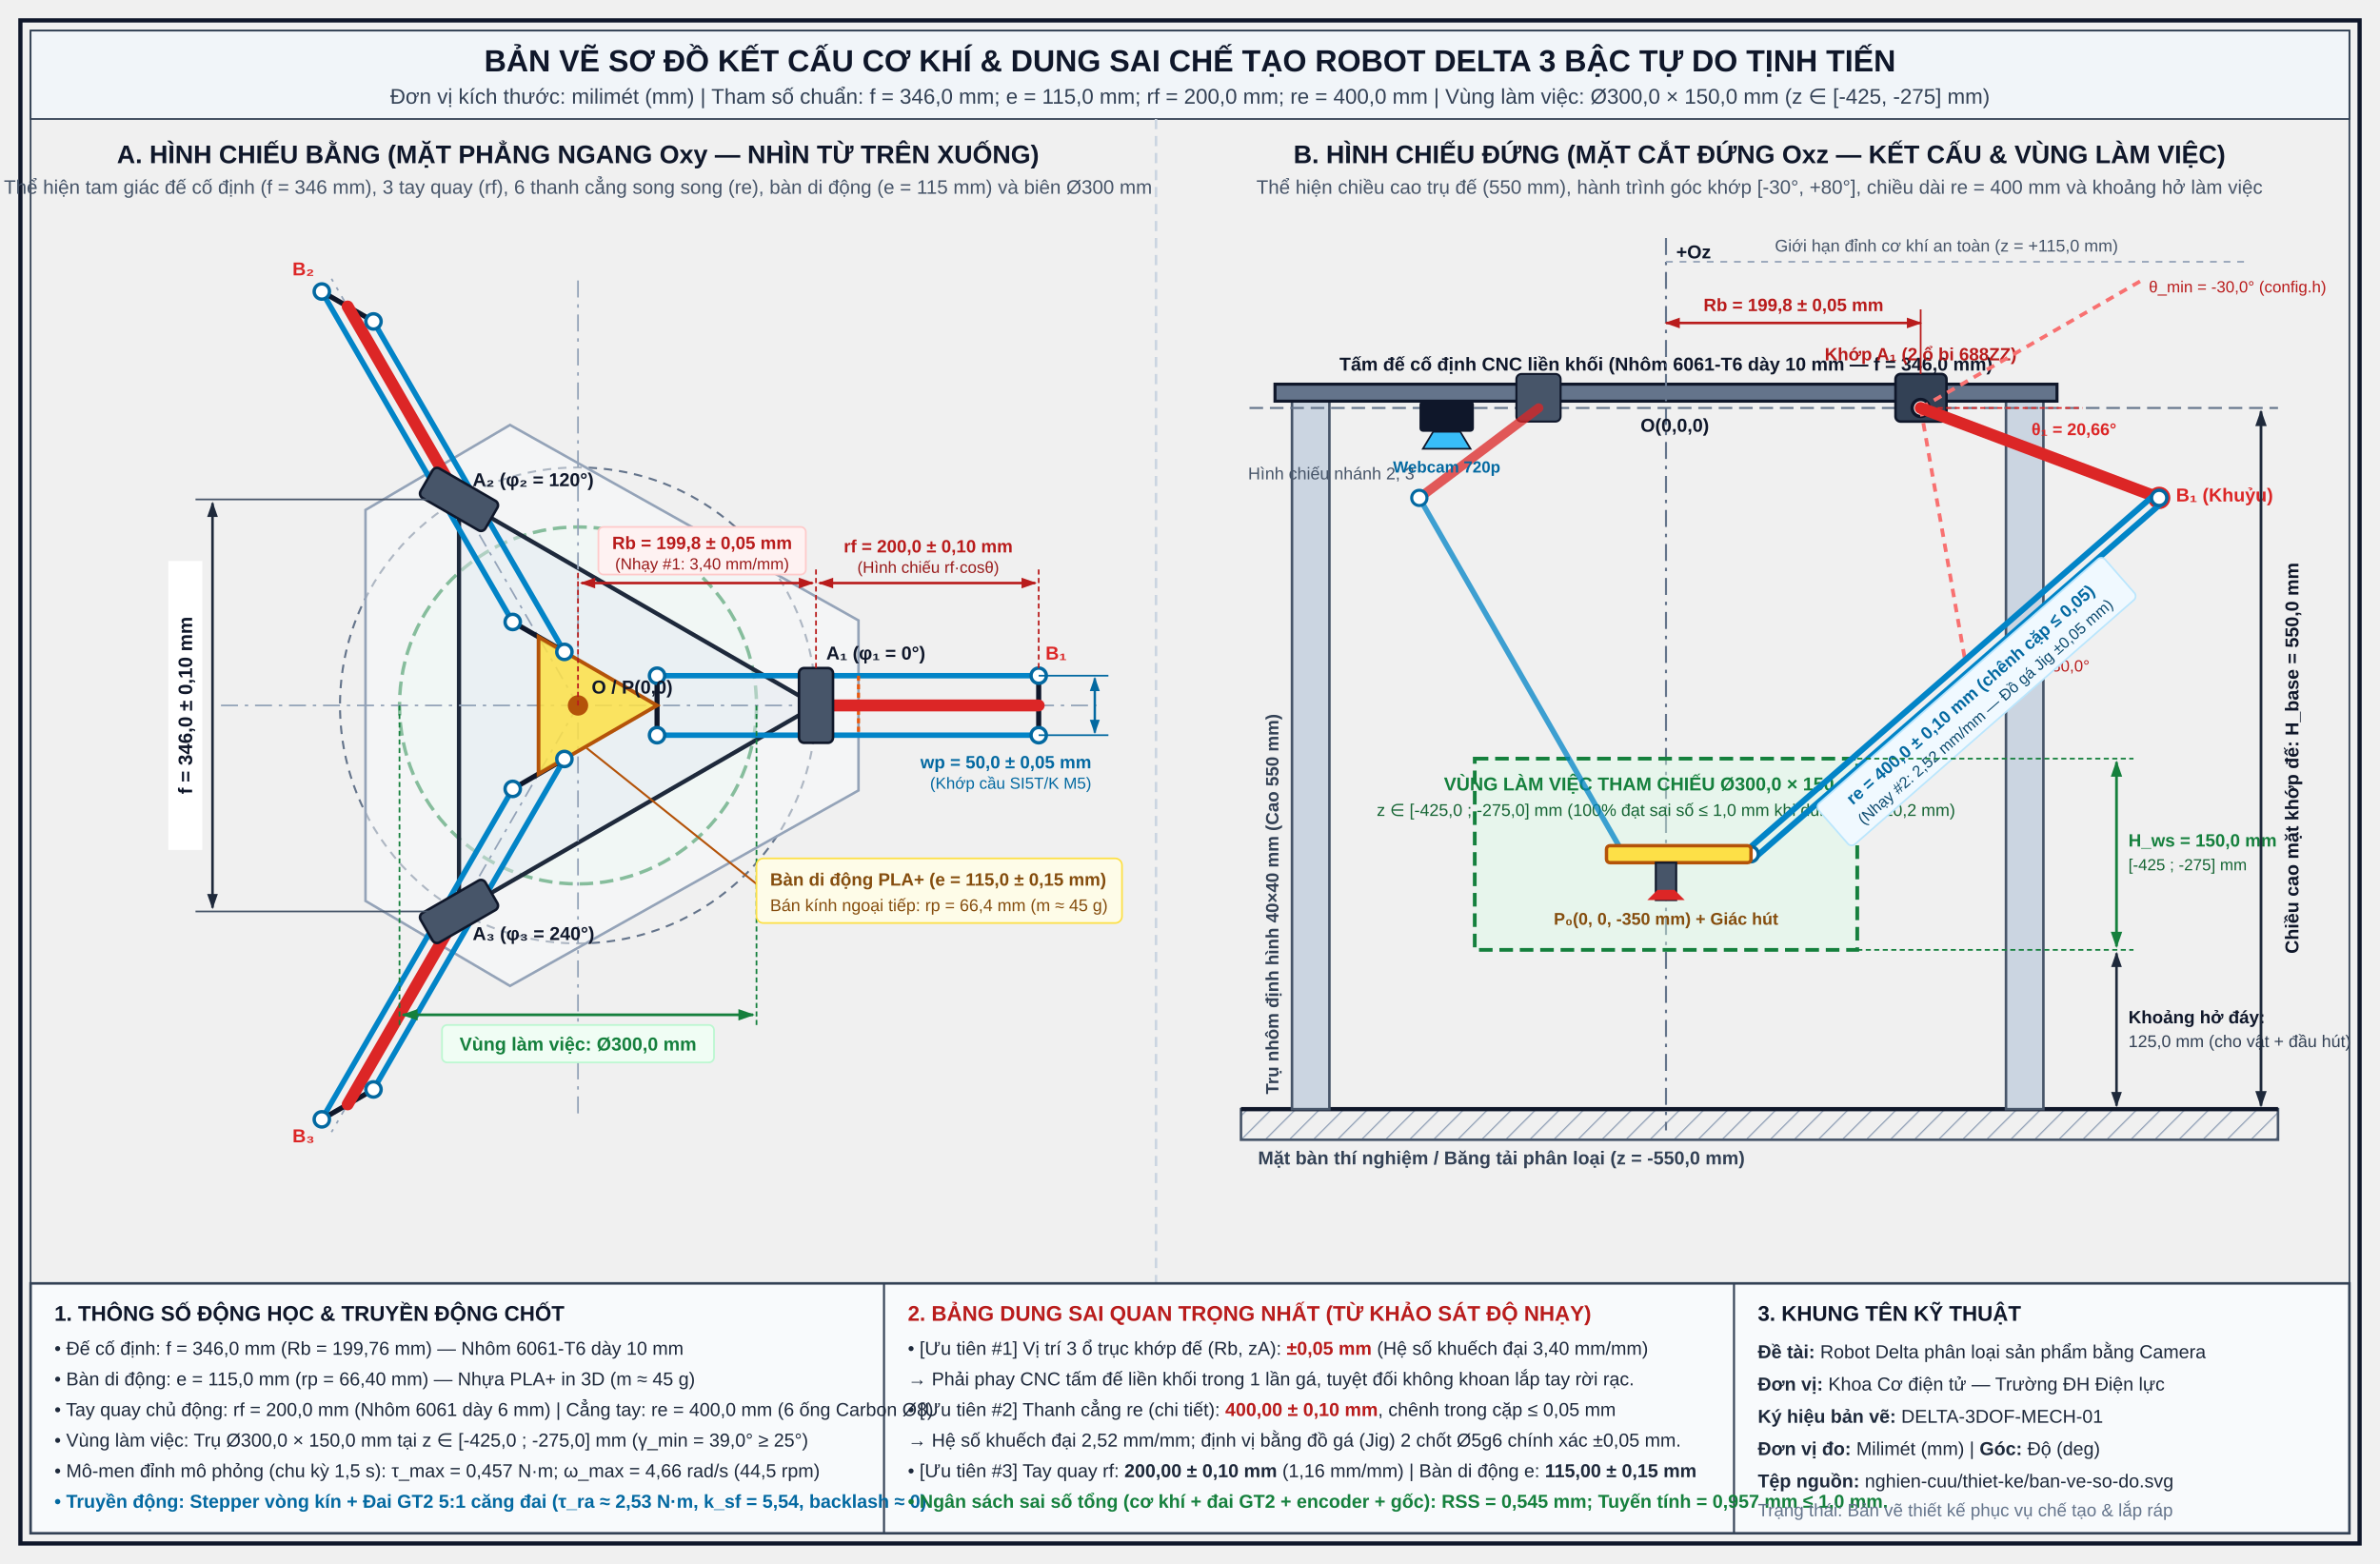
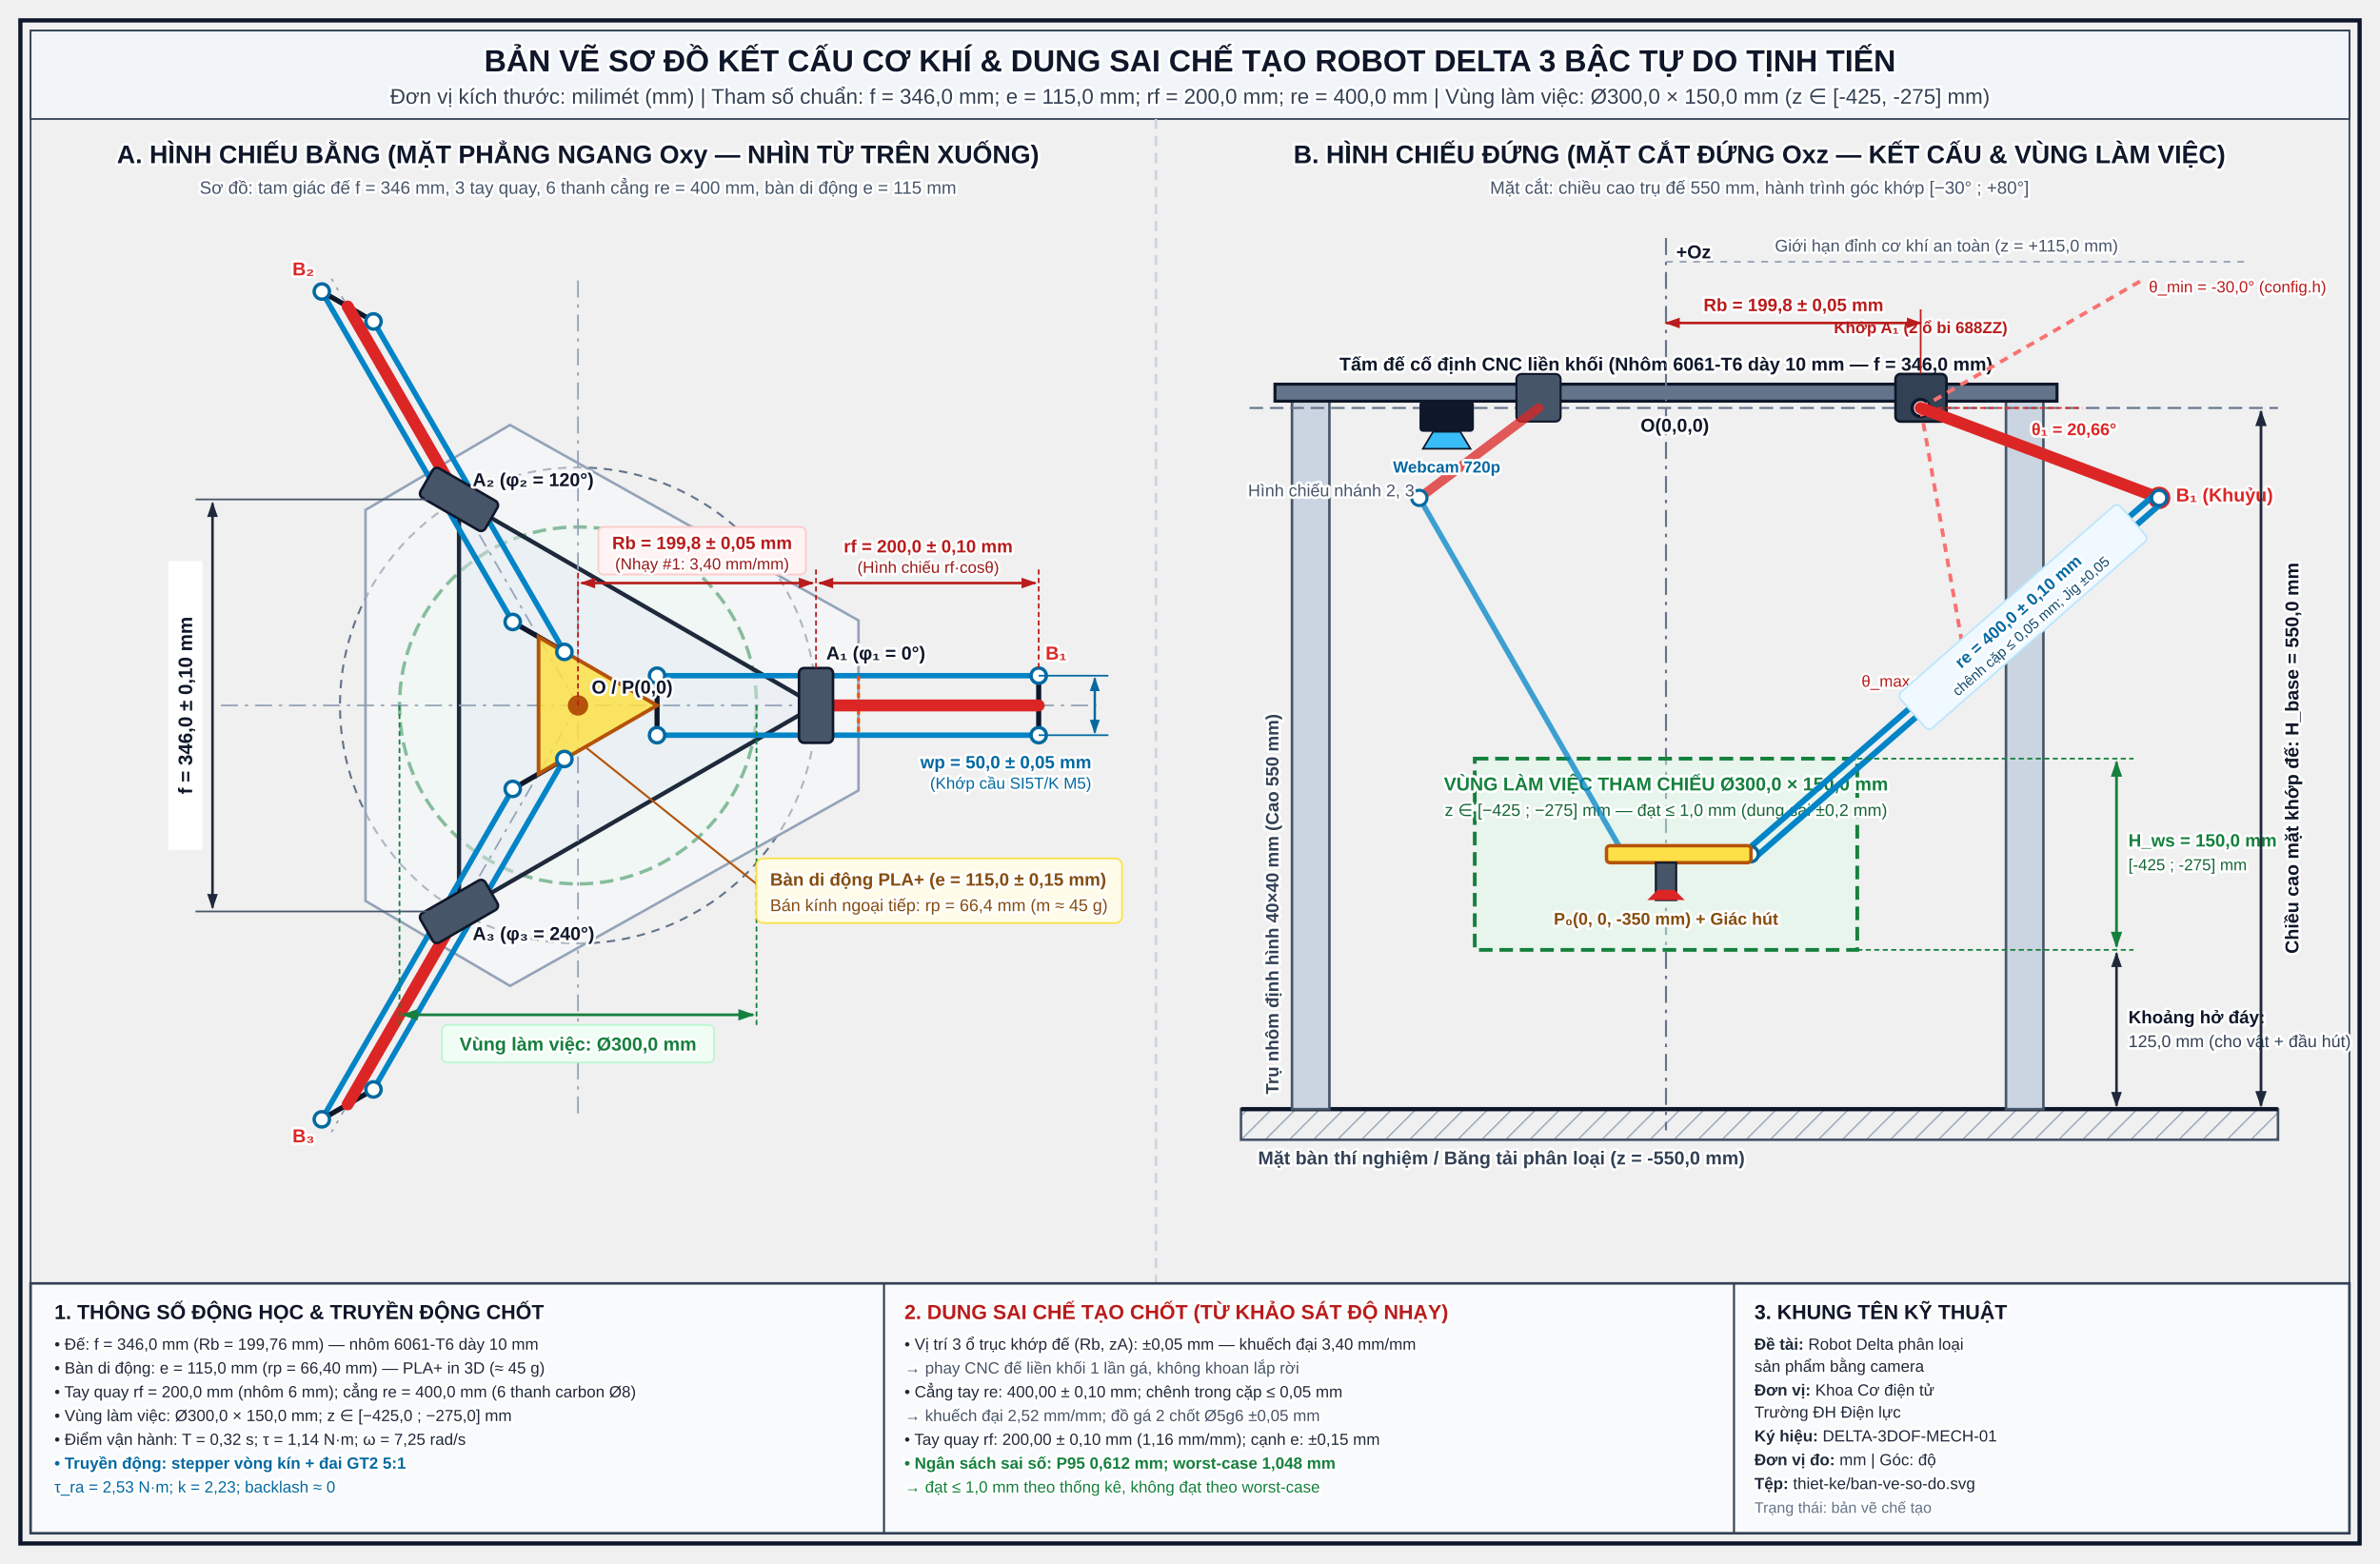
<svg xmlns="http://www.w3.org/2000/svg" viewBox="0 0 1400 920" width="100%" height="100%" style="background-color: #ffffff; font-family: Arial, 'Segoe UI', 'DejaVu Sans', sans-serif;">
+   <style>
+     text { paint-order: stroke; stroke: #ffffff; stroke-width: 3px;
+            stroke-linejoin: round; }
+   </style>
  <defs>
    <marker id="arrow-end" viewBox="0 0 10 10" refX="9" refY="5" markerWidth="6" markerHeight="6" orient="auto">
      <path d="M 0 1.5 L 10 5 L 0 8.5 z" fill="#1e293b" />
    </marker>
    <marker id="arrow-start" viewBox="0 0 10 10" refX="1" refY="5" markerWidth="6" markerHeight="6" orient="auto">
      <path d="M 10 1.5 L 0 5 L 10 8.5 z" fill="#1e293b" />
    </marker>
    <marker id="arrow-red-end" viewBox="0 0 10 10" refX="9" refY="5" markerWidth="6" markerHeight="6" orient="auto">
      <path d="M 0 1.5 L 10 5 L 0 8.5 z" fill="#b91c1c" />
    </marker>
    <marker id="arrow-red-start" viewBox="0 0 10 10" refX="1" refY="5" markerWidth="6" markerHeight="6" orient="auto">
      <path d="M 10 1.5 L 0 5 L 10 8.5 z" fill="#b91c1c" />
    </marker>
    <marker id="arrow-blue-end" viewBox="0 0 10 10" refX="9" refY="5" markerWidth="6" markerHeight="6" orient="auto">
      <path d="M 0 1.5 L 10 5 L 0 8.5 z" fill="#0369a1" />
    </marker>
    <marker id="arrow-blue-start" viewBox="0 0 10 10" refX="1" refY="5" markerWidth="6" markerHeight="6" orient="auto">
      <path d="M 10 1.5 L 0 5 L 10 8.5 z" fill="#0369a1" />
    </marker>
    <marker id="arrow-green-end" viewBox="0 0 10 10" refX="9" refY="5" markerWidth="6" markerHeight="6" orient="auto">
      <path d="M 0 1.5 L 10 5 L 0 8.5 z" fill="#15803d" />
    </marker>
    <marker id="arrow-green-start" viewBox="0 0 10 10" refX="1" refY="5" markerWidth="6" markerHeight="6" orient="auto">
      <path d="M 10 1.5 L 0 5 L 10 8.5 z" fill="#15803d" />
    </marker>
    <pattern id="hatch" width="10" height="10" patternTransform="rotate(45 0 0)" patternUnits="userSpaceOnUse">
      <line x1="0" y1="0" x2="0" y2="10" stroke="#94a3b8" stroke-width="1.5" />
    </pattern>
  </defs>
  <rect x="12" y="12" width="1376" height="896" fill="none" stroke="#0f172a" stroke-width="2.5" />
  <rect x="18" y="18" width="1364" height="884" fill="none" stroke="#334155" stroke-width="1" />
  <rect x="18" y="18" width="1364" height="52" fill="#f1f5f9" stroke="#334155" stroke-width="1" />
  <text x="700" y="42" text-anchor="middle" font-size="18" font-weight="bold" fill="#0f172a">
    BẢN VẼ SƠ ĐỒ KẾT CẤU CƠ KHÍ &amp; DUNG SAI CHẾ TẠO ROBOT DELTA 3 BẬC TỰ DO TỊNH TIẾN
  </text>
  <text x="700" y="61" text-anchor="middle" font-size="12.5" fill="#334155">
    Đơn vị kích thước: milimét (mm) | Tham số chuẩn: f = 346,0 mm; e = 115,0 mm; rf = 200,0 mm; re = 400,0 mm | Vùng làm việc: Ø300,0 × 150,0 mm (z ∈ [-425, -275] mm)
  </text>
  <line x1="680" y1="70" x2="680" y2="755" stroke="#cbd5e1" stroke-width="1.5" stroke-dasharray="6,4" />
  <text x="340" y="96" text-anchor="middle" font-size="15" font-weight="bold" fill="#0f172a">
    A. HÌNH CHIẾU BẰNG (MẶT PHẲNG NGANG Oxy — NHÌN TỪ TRÊN XUỐNG)
  </text>
-   <text x="340" y="114" text-anchor="middle" font-size="11.5" fill="#475569">
-     Thể hiện tam giác đế cố định (f = 346 mm), 3 tay quay (rf), 6 thanh cẳng song song (re), bàn di động (e = 115 mm) và biên Ø300 mm
+   <text x="340" y="114" text-anchor="middle" font-size="10.5" fill="#475569">
+     Sơ đồ: tam giác đế f = 346 mm, 3 tay quay, 6 thanh cẳng re = 400 mm, bàn di động e = 115 mm
  </text>
  <circle cx="340" cy="415" r="140" fill="none" stroke="#64748b" stroke-width="1.2" stroke-dasharray="5,4" />
  <circle cx="340" cy="415" r="105" fill="#dcfce7" fill-opacity="0.32" stroke="#15803d" stroke-width="2" stroke-dasharray="8,4" />
  <polygon points="505,365 505,465 300,580 215,530 215,300 300,250" fill="#f8fafc" fill-opacity="0.5" stroke="#94a3b8" stroke-width="1.5" />
  <polygon points="480,415 270,293.8 270,536.2" fill="#e2e8f0" fill-opacity="0.45" stroke="#1e293b" stroke-width="2.5" />
  <line x1="130" y1="415" x2="645" y2="415" stroke="#94a3b8" stroke-width="1" stroke-dasharray="10,4,2,4" />
  <line x1="340" y1="165" x2="340" y2="655" stroke="#94a3b8" stroke-width="1" stroke-dasharray="10,4,2,4" />
  <line x1="340" y1="415" x2="195" y2="164" stroke="#94a3b8" stroke-width="1" stroke-dasharray="8,4,2,4" />
  <line x1="340" y1="415" x2="195" y2="666" stroke="#94a3b8" stroke-width="1" stroke-dasharray="8,4,2,4" />
  <line x1="611" y1="397.5" x2="386.5" y2="397.5" stroke="#0284c7" stroke-width="3.2" />
  <line x1="611" y1="432.5" x2="386.5" y2="432.5" stroke="#0284c7" stroke-width="3.2" />
  <line x1="505" y1="397.5" x2="505" y2="432.5" stroke="#ea580c" stroke-width="1.8" stroke-dasharray="3,2" />
  <line x1="611" y1="393" x2="611" y2="437" stroke="#0f172a" stroke-width="3" />
  <line x1="386.5" y1="393" x2="386.5" y2="437" stroke="#0f172a" stroke-width="3" />
  <line x1="189.3" y1="171.5" x2="301.6" y2="365.9" stroke="#0284c7" stroke-width="3.2" />
  <line x1="219.7" y1="189.1" x2="332.0" y2="383.5" stroke="#0284c7" stroke-width="3.2" />
  <line x1="186.3" y1="169.8" x2="222.7" y2="190.8" stroke="#0f172a" stroke-width="3" />
  <line x1="298.6" y1="364.2" x2="335.0" y2="385.2" stroke="#0f172a" stroke-width="3" />
  <line x1="219.7" y1="640.9" x2="332.0" y2="446.5" stroke="#0284c7" stroke-width="3.2" />
  <line x1="189.3" y1="658.5" x2="301.6" y2="464.1" stroke="#0284c7" stroke-width="3.2" />
  <line x1="222.7" y1="639.2" x2="186.3" y2="660.2" stroke="#0f172a" stroke-width="3" />
  <line x1="335.0" y1="444.8" x2="298.6" y2="465.8" stroke="#0f172a" stroke-width="3" />
  <line x1="480" y1="415" x2="611" y2="415" stroke="#dc2626" stroke-width="7" stroke-linecap="round" />
  <line x1="270" y1="293.8" x2="204.5" y2="180.3" stroke="#dc2626" stroke-width="7" stroke-linecap="round" />
  <line x1="270" y1="536.2" x2="204.5" y2="649.7" stroke="#dc2626" stroke-width="7" stroke-linecap="round" />
  <rect x="470" y="393" width="20" height="44" rx="3" fill="#475569" stroke="#0f172a" stroke-width="1.5" />
  <g transform="translate(270, 293.8) rotate(120)">
    <rect x="-10" y="-22" width="20" height="44" rx="3" fill="#475569" stroke="#0f172a" stroke-width="1.5" />
  </g>
  <g transform="translate(270, 536.2) rotate(240)">
    <rect x="-10" y="-22" width="20" height="44" rx="3" fill="#475569" stroke="#0f172a" stroke-width="1.5" />
  </g>
  <polygon points="386.5,415 316.8,374.7 316.8,455.3" fill="#fde047" fill-opacity="0.85" stroke="#b45309" stroke-width="2.2" />
  <circle cx="340" cy="415" r="6" fill="#b45309" />
  <circle cx="611" cy="397.5" r="4.5" fill="#ffffff" stroke="#0369a1" stroke-width="2" />
  <circle cx="611" cy="432.5" r="4.5" fill="#ffffff" stroke="#0369a1" stroke-width="2" />
  <circle cx="386.5" cy="397.5" r="4.5" fill="#ffffff" stroke="#0369a1" stroke-width="2" />
  <circle cx="386.5" cy="432.5" r="4.5" fill="#ffffff" stroke="#0369a1" stroke-width="2" />
  <circle cx="189.3" cy="171.5" r="4.5" fill="#ffffff" stroke="#0369a1" stroke-width="2" />
  <circle cx="219.7" cy="189.1" r="4.5" fill="#ffffff" stroke="#0369a1" stroke-width="2" />
  <circle cx="301.6" cy="365.9" r="4.5" fill="#ffffff" stroke="#0369a1" stroke-width="2" />
  <circle cx="332.0" cy="383.5" r="4.5" fill="#ffffff" stroke="#0369a1" stroke-width="2" />
  <circle cx="219.7" cy="640.9" r="4.5" fill="#ffffff" stroke="#0369a1" stroke-width="2" />
  <circle cx="189.3" cy="658.5" r="4.5" fill="#ffffff" stroke="#0369a1" stroke-width="2" />
  <circle cx="332.0" cy="446.5" r="4.5" fill="#ffffff" stroke="#0369a1" stroke-width="2" />
  <circle cx="301.6" cy="464.1" r="4.5" fill="#ffffff" stroke="#0369a1" stroke-width="2" />
  <line x1="270" y1="293.8" x2="115" y2="293.8" stroke="#475569" stroke-width="1" />
  <line x1="270" y1="536.2" x2="115" y2="536.2" stroke="#475569" stroke-width="1" />
  <line x1="125" y1="296" x2="125" y2="534" stroke="#1e293b" stroke-width="1.5" marker-start="url(#arrow-start)" marker-end="url(#arrow-end)" />
  <g transform="translate(115, 415) rotate(-90)">
    <rect x="-85" y="-16" width="170" height="20" fill="#ffffff" />
    <text x="0" y="-2" text-anchor="middle" font-size="11.5" font-weight="bold" fill="#0f172a">f = 346,0 ± 0,10 mm</text>
  </g>
  <line x1="340" y1="415" x2="340" y2="335" stroke="#b91c1c" stroke-width="1" stroke-dasharray="3,2" />
  <line x1="480" y1="393" x2="480" y2="335" stroke="#b91c1c" stroke-width="1" stroke-dasharray="3,2" />
  <line x1="342" y1="343" x2="478" y2="343" stroke="#b91c1c" stroke-width="1.5" marker-start="url(#arrow-red-start)" marker-end="url(#arrow-red-end)" />
  <rect x="352" y="310" width="122" height="28" rx="3" fill="#fef2f2" stroke="#fecaca" />
  <text x="413" y="323" text-anchor="middle" font-size="10.5" font-weight="bold" fill="#b91c1c">Rb = 199,8 ± 0,05 mm</text>
  <text x="413" y="335" text-anchor="middle" font-size="9.5" fill="#991b1b">(Nhạy #1: 3,40 mm/mm)</text>
  <line x1="611" y1="393" x2="611" y2="335" stroke="#b91c1c" stroke-width="1" stroke-dasharray="3,2" />
  <line x1="482" y1="343" x2="609" y2="343" stroke="#b91c1c" stroke-width="1.5" marker-start="url(#arrow-red-start)" marker-end="url(#arrow-red-end)" />
  <text x="546" y="325" text-anchor="middle" font-size="10.5" font-weight="bold" fill="#b91c1c">rf = 200,0 ± 0,10 mm</text>
  <text x="546" y="337" text-anchor="middle" font-size="9.5" fill="#991b1b">(Hình chiếu rf·cosθ)</text>
  <line x1="611" y1="397.5" x2="652" y2="397.5" stroke="#0369a1" stroke-width="1" />
  <line x1="611" y1="432.5" x2="652" y2="432.5" stroke="#0369a1" stroke-width="1" />
  <line x1="644" y1="399" x2="644" y2="431" stroke="#0369a1" stroke-width="1.4" marker-start="url(#arrow-blue-start)" marker-end="url(#arrow-blue-end)" />
  <text x="642" y="452" text-anchor="end" font-size="10.5" font-weight="bold" fill="#0369a1">wp = 50,0 ± 0,05 mm</text>
  <text x="642" y="464" text-anchor="end" font-size="9.5" fill="#0369a1">(Khớp cầu SI5T/K M5)</text>
  <line x1="235" y1="415" x2="235" y2="605" stroke="#15803d" stroke-width="1" stroke-dasharray="3,2" />
  <line x1="445" y1="415" x2="445" y2="605" stroke="#15803d" stroke-width="1" stroke-dasharray="3,2" />
  <line x1="237" y1="597" x2="443" y2="597" stroke="#15803d" stroke-width="1.6" marker-start="url(#arrow-green-start)" marker-end="url(#arrow-green-end)" />
  <rect x="260" y="603" width="160" height="22" rx="3" fill="#f0fdf4" stroke="#bbf7d0" />
  <text x="340" y="618" text-anchor="middle" font-size="11" font-weight="bold" fill="#15803d">Vùng làm việc: Ø300,0 mm</text>
  <text x="348" y="408" font-size="11" font-weight="bold" fill="#0f172a">O / P(0,0)</text>
  <text x="486" y="388" font-size="11" font-weight="bold" fill="#0f172a">A₁ (φ₁ = 0°)</text>
  <text x="278" y="286" font-size="11" font-weight="bold" fill="#0f172a">A₂ (φ₂ = 120°)</text>
  <text x="278" y="553" font-size="11" font-weight="bold" fill="#0f172a">A₃ (φ₃ = 240°)</text>
  <text x="615" y="388" font-size="11" font-weight="bold" fill="#dc2626">B₁</text>
  <text x="172" y="162" font-size="11" font-weight="bold" fill="#dc2626">B₂</text>
  <text x="172" y="672" font-size="11" font-weight="bold" fill="#dc2626">B₃</text>
  <line x1="345" y1="440" x2="445" y2="520" stroke="#b45309" stroke-width="1.2" />
  <rect x="445" y="505" width="215" height="38" rx="4" fill="#fefce8" stroke="#fde047" />
  <text x="453" y="521" font-size="10.5" font-weight="bold" fill="#854d0e">Bàn di động PLA+ (e = 115,0 ± 0,15 mm)</text>
  <text x="453" y="536" font-size="10" fill="#854d0e">Bán kính ngoại tiếp: rp = 66,4 mm (m ≈ 45 g)</text>
  <text x="1035" y="96" text-anchor="middle" font-size="15" font-weight="bold" fill="#0f172a">
    B. HÌNH CHIẾU ĐỨNG (MẶT CẮT ĐỨNG Oxz — KẾT CẤU &amp; VÙNG LÀM VIỆC)
  </text>
-   <text x="1035" y="114" text-anchor="middle" font-size="11.5" fill="#475569">
-     Thể hiện chiều cao trụ đế (550 mm), hành trình góc khớp [-30°, +80°], chiều dài re = 400 mm và khoảng hở làm việc
+   <text x="1035" y="114" text-anchor="middle" font-size="10.5" fill="#475569">
+     Mặt cắt: chiều cao trụ đế 550 mm, hành trình góc khớp [−30° ; +80°]
  </text>
  <rect x="730" y="652.5" width="610" height="18" fill="url(#hatch)" stroke="#475569" stroke-width="1.5" />
  <line x1="730" y1="652.5" x2="1340" y2="652.5" stroke="#0f172a" stroke-width="2.5" />
  <text x="740" y="685" font-size="11" font-weight="bold" fill="#334155">Mặt bàn thí nghiệm / Băng tải phân loại (z = -550,0 mm)</text>
  <rect x="760" y="232" width="22" height="420.5" fill="#cbd5e1" stroke="#475569" stroke-width="1.5" />
  <rect x="1180" y="232" width="22" height="420.5" fill="#cbd5e1" stroke="#475569" stroke-width="1.5" />
  <text x="752" y="420" text-anchor="end" font-size="10.5" font-weight="bold" fill="#334155" transform="rotate(-90, 752, 420)">
    Trụ nhôm định hình 40×40 mm (Cao 550 mm)
  </text>
  <rect x="750" y="226" width="460" height="10" fill="#64748b" stroke="#0f172a" stroke-width="1.8" />
  <text x="980" y="218" text-anchor="middle" font-size="11" font-weight="bold" fill="#0f172a">
    Tấm đế cố định CNC liền khối (Nhôm 6061-T6 dày 10 mm — f = 346,0 mm)
  </text>
  <line x1="980" y1="140" x2="980" y2="665" stroke="#64748b" stroke-width="1.2" stroke-dasharray="10,4,2,4" />
  <line x1="735" y1="240" x2="1340" y2="240" stroke="#64748b" stroke-width="1.2" stroke-dasharray="8,4" />
  <text x="986" y="152" font-size="11" font-weight="bold" fill="#0f172a">+Oz</text>
  <text x="965" y="254" font-size="11" font-weight="bold" fill="#0f172a">O(0,0,0)</text>
  <line x1="980" y1="154" x2="1320" y2="154" stroke="#94a3b8" stroke-width="1" stroke-dasharray="4,4" />
  <text x="1145" y="148" text-anchor="middle" font-size="10" fill="#475569">Giới hạn đỉnh cơ khí an toàn (z = +115,0 mm)</text>
  <rect x="867.5" y="446.3" width="225" height="112.5" fill="#dcfce7" fill-opacity="0.45" stroke="#15803d" stroke-width="2.2" stroke-dasharray="8,4" />
  <text x="980" y="465" text-anchor="middle" font-size="11" font-weight="bold" fill="#15803d">
    VÙNG LÀM VIỆC THAM CHIẾU Ø300,0 × 150,0 mm
  </text>
  <text x="980" y="480" text-anchor="middle" font-size="10" fill="#166534">
-     z ∈ [-425,0 ; -275,0] mm (100% đạt sai số ≤ 1,0 mm khi dung sai ≤ ±0,2 mm)
+     z ∈ [−425 ; −275] mm — đạt ≤ 1,0 mm (dung sai ±0,2 mm)
  </text>
  <rect x="1115" y="220" width="30" height="28" rx="3" fill="#334155" stroke="#0f172a" stroke-width="1.5" />
  <circle cx="1129.8" cy="240" r="5" fill="#ffffff" stroke="#0f172a" stroke-width="2" />
-   <text x="1129.8" y="212" text-anchor="middle" font-size="10.5" font-weight="bold" fill="#b91c1c">
+   <text x="1129.8" y="196" text-anchor="middle" font-size="9.5" font-weight="bold" fill="#b91c1c">
    Khớp A₁ (2 ổ bi 688ZZ)
  </text>
  <line x1="1129.8" y1="240" x2="1259.7" y2="165.0" stroke="#f87171" stroke-width="2.2" stroke-dasharray="5,4" />
  <line x1="1129.8" y1="240" x2="1155.8" y2="387.7" stroke="#f87171" stroke-width="2.2" stroke-dasharray="5,4" />
  <text x="1264" y="172" font-size="9.5" fill="#b91c1c">θ_min = -30,0° (config.h)</text>
-   <text x="1162" y="395" font-size="9.5" fill="#b91c1c">θ_max = +80,0°</text>
+   <text x="1095" y="404" font-size="9.5" fill="#b91c1c">θ_max = +80,0°</text>
  <line x1="1129.8" y1="240" x2="1270.1" y2="292.9" stroke="#dc2626" stroke-width="7" stroke-linecap="round" />
  <circle cx="1270.1" cy="292.9" r="5.5" fill="#ffffff" stroke="#dc2626" stroke-width="2.2" />
  <text x="1280" y="295" font-size="11" font-weight="bold" fill="#dc2626">B₁ (Khuỷu)</text>
  <line x1="1129.8" y1="240" x2="1225" y2="240" stroke="#dc2626" stroke-width="1" stroke-dasharray="3,2" />
  <text x="1195" y="256" font-size="10" font-weight="bold" fill="#dc2626">θ₁ = 20,66°</text>
  <line x1="1268.1" y1="290.4" x2="1027.8" y2="500.0" stroke="#0284c7" stroke-width="3.5" />
  <line x1="1272.1" y1="295.4" x2="1031.8" y2="505.0" stroke="#0284c7" stroke-width="3.5" />
  <circle cx="1270.1" cy="292.9" r="4.5" fill="#ffffff" stroke="#0369a1" stroke-width="2" />
  <circle cx="1029.8" cy="502.5" r="4.5" fill="#ffffff" stroke="#0369a1" stroke-width="2" />
-   <g transform="translate(1162, 412) rotate(-41.2)">
-     <rect x="-112" y="-15" width="224" height="32" rx="3" fill="#f0f9ff" stroke="#bae6fd" />
-     <text x="0" y="-1" text-anchor="middle" font-size="10.2" font-weight="bold" fill="#0369a1">re = 400,0 ± 0,10 mm (chênh cặp ≤ 0,05)</text>
-     <text x="0" y="12" text-anchor="middle" font-size="9.2" fill="#0c4a6e">(Nhạy #2: 2,52 mm/mm — Đồ gá Jig ±0,05 mm)</text>
+   <g transform="translate(1190, 363) rotate(-41.2)">
+     <rect x="-86" y="-14" width="172" height="28" rx="3" fill="#f0f9ff" stroke="#bae6fd" />
+     <text x="0" y="-1" text-anchor="middle" font-size="9.8" font-weight="bold" fill="#0369a1">re = 400,0 ± 0,10 mm</text>
+     <text x="0" y="10" text-anchor="middle" font-size="8.4" fill="#0c4a6e">chênh cặp ≤ 0,05 mm; Jig ±0,05</text>
  </g>
  <rect x="892" y="220" width="26" height="28" rx="3" fill="#475569" stroke="#0f172a" stroke-width="1.2" />
  <line x1="905.1" y1="240" x2="834.9" y2="292.9" stroke="#dc2626" stroke-width="5.5" stroke-opacity="0.75" stroke-linecap="round" />
  <line x1="834.9" y1="292.9" x2="955.1" y2="502.5" stroke="#0284c7" stroke-width="3.2" stroke-opacity="0.75" />
  <circle cx="834.9" cy="292.9" r="4.5" fill="#ffffff" stroke="#0369a1" stroke-width="1.8" />
  <circle cx="955.1" cy="502.5" r="4.5" fill="#ffffff" stroke="#0369a1" stroke-width="1.8" />
-   <text x="832" y="282" text-anchor="end" font-size="10" fill="#475569">Hình chiếu nhánh 2, 3</text>
+   <text x="832" y="292" text-anchor="end" font-size="10" fill="#475569">Hình chiếu nhánh 2, 3</text>
  <rect x="945" y="497.5" width="85" height="10" rx="2" fill="#fde047" stroke="#b45309" stroke-width="2" />
  <rect x="974" y="507.5" width="12" height="22" fill="#475569" stroke="#0f172a" stroke-width="1.2" />
  <polygon points="969,529.5 991,529.5 985,523.5 975,523.5" fill="#dc2626" />
  <text x="980" y="544" text-anchor="middle" font-size="10" font-weight="bold" fill="#854d0e">
    P₀(0, 0, -350 mm) + Giác hút
  </text>
  <rect x="835" y="236" width="32" height="18" rx="2" fill="#0f172a" />
  <polygon points="843,254 859,254 865,264 837,264" fill="#38bdf8" stroke="#0f172a" stroke-width="1" />
  <text x="851" y="278" text-anchor="middle" font-size="9.5" font-weight="bold" fill="#0369a1">Webcam 720p</text>
  <line x1="1092.5" y1="446.3" x2="1255" y2="446.3" stroke="#15803d" stroke-width="1" stroke-dasharray="3,2" />
  <line x1="1092.5" y1="558.8" x2="1255" y2="558.8" stroke="#15803d" stroke-width="1" stroke-dasharray="3,2" />
  <line x1="1245" y1="448.3" x2="1245" y2="556.8" stroke="#15803d" stroke-width="1.6" marker-start="url(#arrow-green-start)" marker-end="url(#arrow-green-end)" />
  <text x="1252" y="498" font-size="10.5" font-weight="bold" fill="#15803d">H_ws = 150,0 mm</text>
  <text x="1252" y="512" font-size="9.5" fill="#166534">[-425 ; -275] mm</text>
  <line x1="1245" y1="560.8" x2="1245" y2="650.5" stroke="#1e293b" stroke-width="1.5" marker-start="url(#arrow-start)" marker-end="url(#arrow-end)" />
  <text x="1252" y="602" font-size="10.5" font-weight="bold" fill="#0f172a">Khoảng hở đáy:</text>
  <text x="1252" y="616" font-size="10" fill="#334155">125,0 mm (cho vật + đầu hút)</text>
  <line x1="1330" y1="242" x2="1330" y2="650.5" stroke="#1e293b" stroke-width="1.6" marker-start="url(#arrow-start)" marker-end="url(#arrow-end)" />
  <g transform="translate(1352, 446) rotate(-90)">
    <text x="0" y="0" text-anchor="middle" font-size="11" font-weight="bold" fill="#0f172a">Chiều cao mặt khớp đế: H_base = 550,0 mm</text>
  </g>
  <line x1="980" y1="190" x2="1129.8" y2="190" stroke="#b91c1c" stroke-width="1.5" marker-start="url(#arrow-red-start)" marker-end="url(#arrow-red-end)" />
  <line x1="1129.8" y1="220" x2="1129.8" y2="182" stroke="#b91c1c" stroke-width="1" />
  <text x="1055" y="183" text-anchor="middle" font-size="10.5" font-weight="bold" fill="#b91c1c">Rb = 199,8 ± 0,05 mm</text>
  <rect x="18" y="755" width="1364" height="147" fill="#f8fafc" stroke="#334155" stroke-width="1.5" />
  <line x1="520" y1="755" x2="520" y2="902" stroke="#334155" stroke-width="1.2" />
  <line x1="1020" y1="755" x2="1020" y2="902" stroke="#334155" stroke-width="1.2" />
-   <text x="32" y="777" font-size="12.5" font-weight="bold" fill="#0f172a">1. THÔNG SỐ ĐỘNG HỌC &amp; TRUYỀN ĐỘNG CHỐT</text>
-   <text x="32" y="797" font-size="11" fill="#1e293b">• Đế cố định: f = 346,0 mm (Rb = 199,76 mm) — Nhôm 6061-T6 dày 10 mm</text>
-   <text x="32" y="815" font-size="11" fill="#1e293b">• Bàn di động: e = 115,0 mm (rp = 66,40 mm) — Nhựa PLA+ in 3D (m ≈ 45 g)</text>
-   <text x="32" y="833" font-size="11" fill="#1e293b">• Tay quay chủ động: rf = 200,0 mm (Nhôm 6061 dày 6 mm) | Cẳng tay: re = 400,0 mm (6 ống Carbon Ø8)</text>
-   <text x="32" y="851" font-size="11" fill="#1e293b">• Vùng làm việc: Trụ Ø300,0 × 150,0 mm tại z ∈ [-425,0 ; -275,0] mm (γ_min = 39,0° ≥ 25°)</text>
-   <text x="32" y="869" font-size="11" fill="#1e293b">• Mô-men đỉnh mô phỏng (chu kỳ 1,5 s): τ_max = 0,457 N·m; ω_max = 4,66 rad/s (44,5 rpm)</text>
-   <text x="32" y="887" font-size="11" font-weight="bold" fill="#0369a1">• Truyền động: Stepper vòng kín + Đai GT2 5:1 căng đai (τ_ra ≈ 2,53 N·m, k_sf = 5,54, backlash ≈ 0)</text>
-   <text x="534" y="777" font-size="12.5" font-weight="bold" fill="#b91c1c">2. BẢNG DUNG SAI QUAN TRỌNG NHẤT (TỪ KHẢO SÁT ĐỘ NHẠY)</text>
-   <text x="534" y="797" font-size="11" fill="#1e293b">• [Ưu tiên #1] Vị trí 3 ổ trục khớp đế (Rb, zA): <tspan font-weight="bold" fill="#b91c1c">±0,05 mm</tspan> (Hệ số khuếch đại 3,40 mm/mm)</text>
-   <text x="534" y="815" font-size="11" fill="#1e293b">  → Phải phay CNC tấm đế liền khối trong 1 lần gá, tuyệt đối không khoan lắp tay rời rạc.</text>
-   <text x="534" y="833" font-size="11" fill="#1e293b">• [Ưu tiên #2] Thanh cẳng re (chi tiết): <tspan font-weight="bold" fill="#b91c1c">400,00 ± 0,10 mm</tspan>, chênh trong cặp ≤ 0,05 mm</text>
-   <text x="534" y="851" font-size="11" fill="#1e293b">  → Hệ số khuếch đại 2,52 mm/mm; định vị bằng đồ gá (Jig) 2 chốt Ø5g6 chính xác ±0,05 mm.</text>
-   <text x="534" y="869" font-size="11" fill="#1e293b">• [Ưu tiên #3] Tay quay rf: <tspan font-weight="bold">200,00 ± 0,10 mm</tspan> (1,16 mm/mm) | Bàn di động e: <tspan font-weight="bold">115,00 ± 0,15 mm</tspan>
-   </text>
-   <text x="534" y="887" font-size="11" font-weight="bold" fill="#15803d">• Ngân sách sai số tổng (cơ khí + đai GT2 + encoder + gốc): RSS = 0,545 mm; Tuyến tính = 0,957 mm ≤ 1,0 mm.</text>
-   <text x="1034" y="777" font-size="12.5" font-weight="bold" fill="#0f172a">3. KHUNG TÊN KỸ THUẬT</text>
-   <text x="1034" y="799" font-size="11" fill="#1e293b">
-     <tspan font-weight="bold">Đề tài:</tspan> Robot Delta phân loại sản phẩm bằng Camera</text>
-   <text x="1034" y="818" font-size="11" fill="#1e293b">
-     <tspan font-weight="bold">Đơn vị:</tspan> Khoa Cơ điện tử — Trường ĐH Điện lực</text>
-   <text x="1034" y="837" font-size="11" fill="#1e293b">
-     <tspan font-weight="bold">Ký hiệu bản vẽ:</tspan> DELTA-3DOF-MECH-01</text>
-   <text x="1034" y="856" font-size="11" fill="#1e293b">
-     <tspan font-weight="bold">Đơn vị đo:</tspan> Milimét (mm) | <tspan font-weight="bold">Góc:</tspan> Độ (deg)</text>
-   <text x="1034" y="875" font-size="11" fill="#1e293b">
-     <tspan font-weight="bold">Tệp nguồn:</tspan> nghien-cuu/thiet-ke/ban-ve-so-do.svg</text>
-   <text x="1034" y="892" font-size="10.5" fill="#64748b">Trạng thái: Bản vẽ thiết kế phục vụ chế tạo &amp; lắp ráp</text>
+   <text x="32" y="776" font-size="12" font-weight="bold" fill="#0f172a">1. THÔNG SỐ ĐỘNG HỌC &amp; TRUYỀN ĐỘNG CHỐT</text>
+   <text x="32" y="794" font-size="9.5" fill="#1e293b">• Đế: f = 346,0 mm (Rb = 199,76 mm) — nhôm 6061-T6 dày 10 mm</text>
+   <text x="32" y="808" font-size="9.5" fill="#1e293b">• Bàn di động: e = 115,0 mm (rp = 66,40 mm) — PLA+ in 3D (≈ 45 g)</text>
+   <text x="32" y="822" font-size="9.5" fill="#1e293b">• Tay quay rf = 200,0 mm (nhôm 6 mm); cẳng re = 400,0 mm (6 thanh carbon Ø8)</text>
+   <text x="32" y="836" font-size="9.5" fill="#1e293b">• Vùng làm việc: Ø300,0 × 150,0 mm; z ∈ [−425,0 ; −275,0] mm</text>
+   <text x="32" y="850" font-size="9.5" fill="#1e293b">• Điểm vận hành: T = 0,32 s; τ = 1,14 N·m; ω = 7,25 rad/s</text>
+   <text x="32" y="864" font-size="9.5" font-weight="bold" fill="#0369a1">• Truyền động: stepper vòng kín + đai GT2 5:1</text>
+   <text x="32" y="878" font-size="9.5" fill="#0369a1">  τ_ra = 2,53 N·m; k = 2,23; backlash ≈ 0</text>
+   <text x="532" y="776" font-size="12" font-weight="bold" fill="#b91c1c">2. DUNG SAI CHẾ TẠO CHỐT (TỪ KHẢO SÁT ĐỘ NHẠY)</text>
+   <text x="532" y="794" font-size="9.5" fill="#1e293b">• Vị trí 3 ổ trục khớp đế (Rb, zA): ±0,05 mm — khuếch đại 3,40 mm/mm</text>
+   <text x="532" y="808" font-size="9.5" fill="#475569">  → phay CNC đế liền khối 1 lần gá, không khoan lắp rời</text>
+   <text x="532" y="822" font-size="9.5" fill="#1e293b">• Cẳng tay re: 400,00 ± 0,10 mm; chênh trong cặp ≤ 0,05 mm</text>
+   <text x="532" y="836" font-size="9.5" fill="#475569">  → khuếch đại 2,52 mm/mm; đồ gá 2 chốt Ø5g6 ±0,05 mm</text>
+   <text x="532" y="850" font-size="9.5" fill="#1e293b">• Tay quay rf: 200,00 ± 0,10 mm (1,16 mm/mm); cạnh e: ±0,15 mm</text>
+   <text x="532" y="864" font-size="9.5" font-weight="bold" fill="#15803d">• Ngân sách sai số: P95 0,612 mm; worst-case 1,048 mm</text>
+   <text x="532" y="878" font-size="9.5" fill="#15803d">  → đạt ≤ 1,0 mm theo thống kê, không đạt theo worst-case</text>
+   <text x="1032" y="776" font-size="12" font-weight="bold" fill="#0f172a">3. KHUNG TÊN KỸ THUẬT</text>
+   <text x="1032" y="794" font-size="9.5" fill="#1e293b">
+     <tspan font-weight="bold">Đề tài:</tspan> Robot Delta phân loại</text>
+   <text x="1032" y="807" font-size="9.5" fill="#1e293b">sản phẩm bằng camera</text>
+   <text x="1032" y="821" font-size="9.5" fill="#1e293b">
+     <tspan font-weight="bold">Đơn vị:</tspan> Khoa Cơ điện tử</text>
+   <text x="1032" y="834" font-size="9.5" fill="#1e293b">Trường ĐH Điện lực</text>
+   <text x="1032" y="848" font-size="9.5" fill="#1e293b">
+     <tspan font-weight="bold">Ký hiệu:</tspan> DELTA-3DOF-MECH-01</text>
+   <text x="1032" y="862" font-size="9.5" fill="#1e293b">
+     <tspan font-weight="bold">Đơn vị đo:</tspan> mm | Góc: độ</text>
+   <text x="1032" y="876" font-size="9.5" fill="#1e293b">
+     <tspan font-weight="bold">Tệp:</tspan> thiet-ke/ban-ve-so-do.svg</text>
+   <text x="1032" y="890" font-size="9" fill="#64748b">Trạng thái: bản vẽ chế tạo</text>
</svg>
